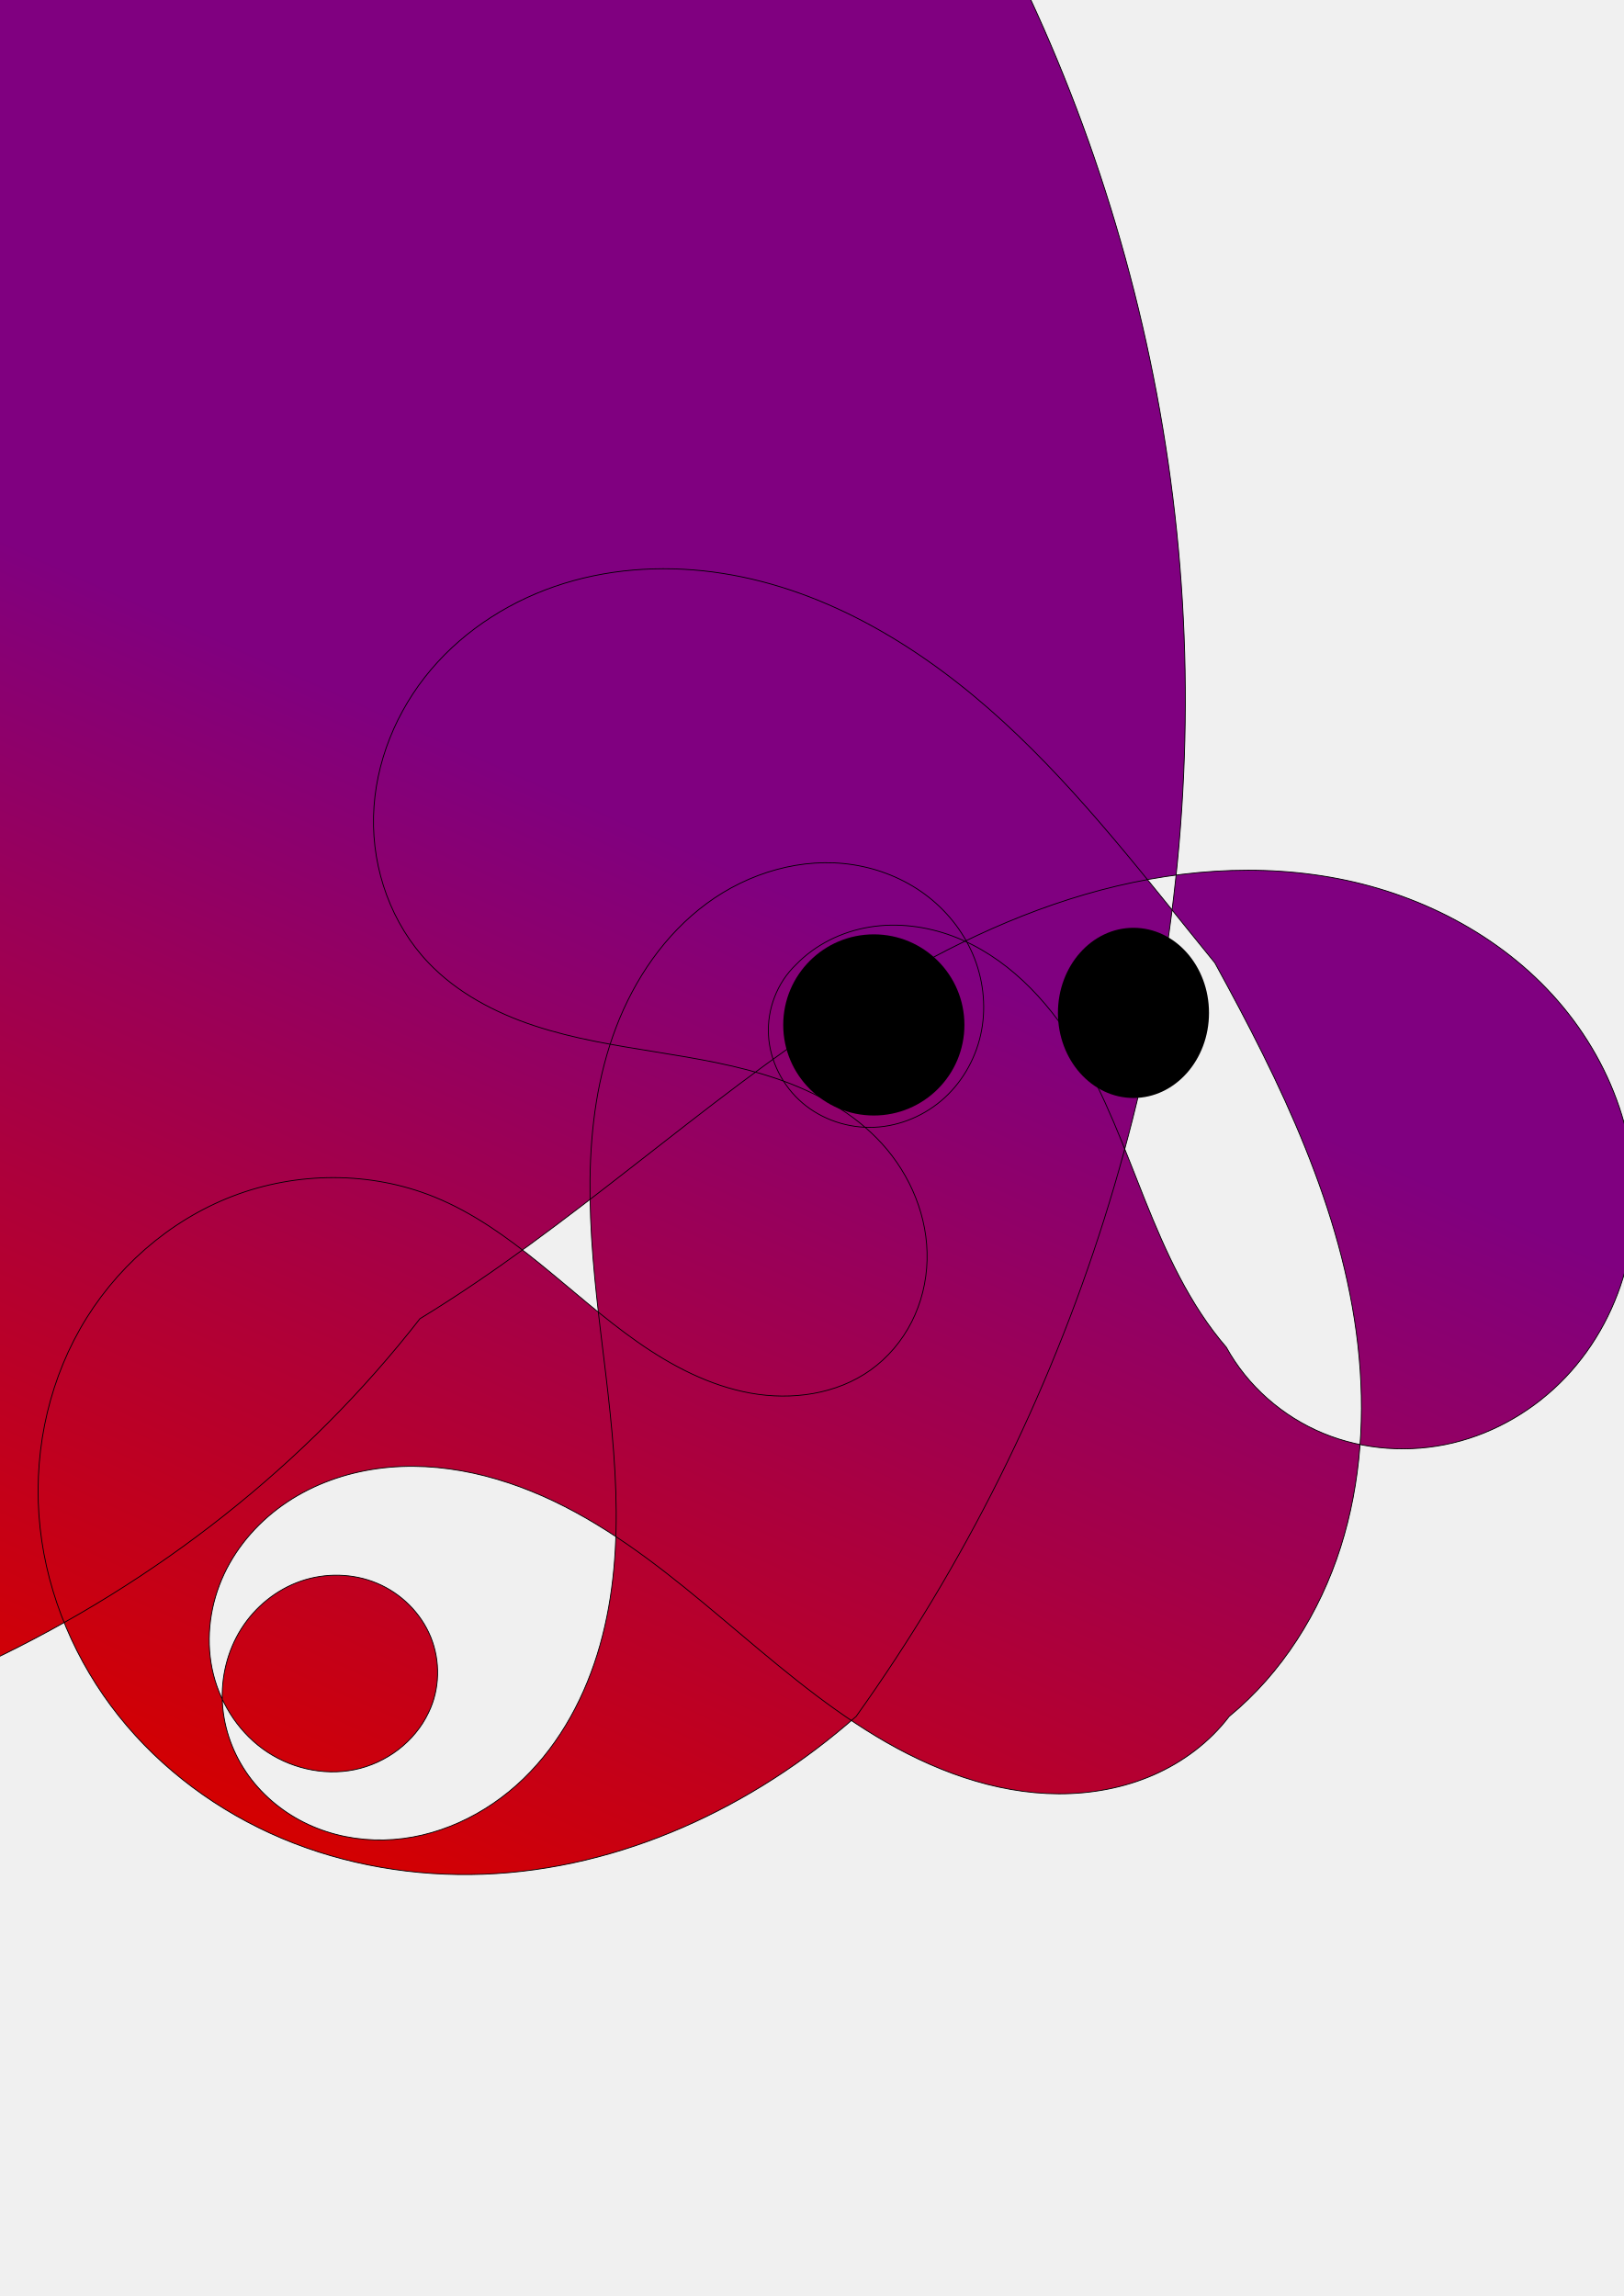
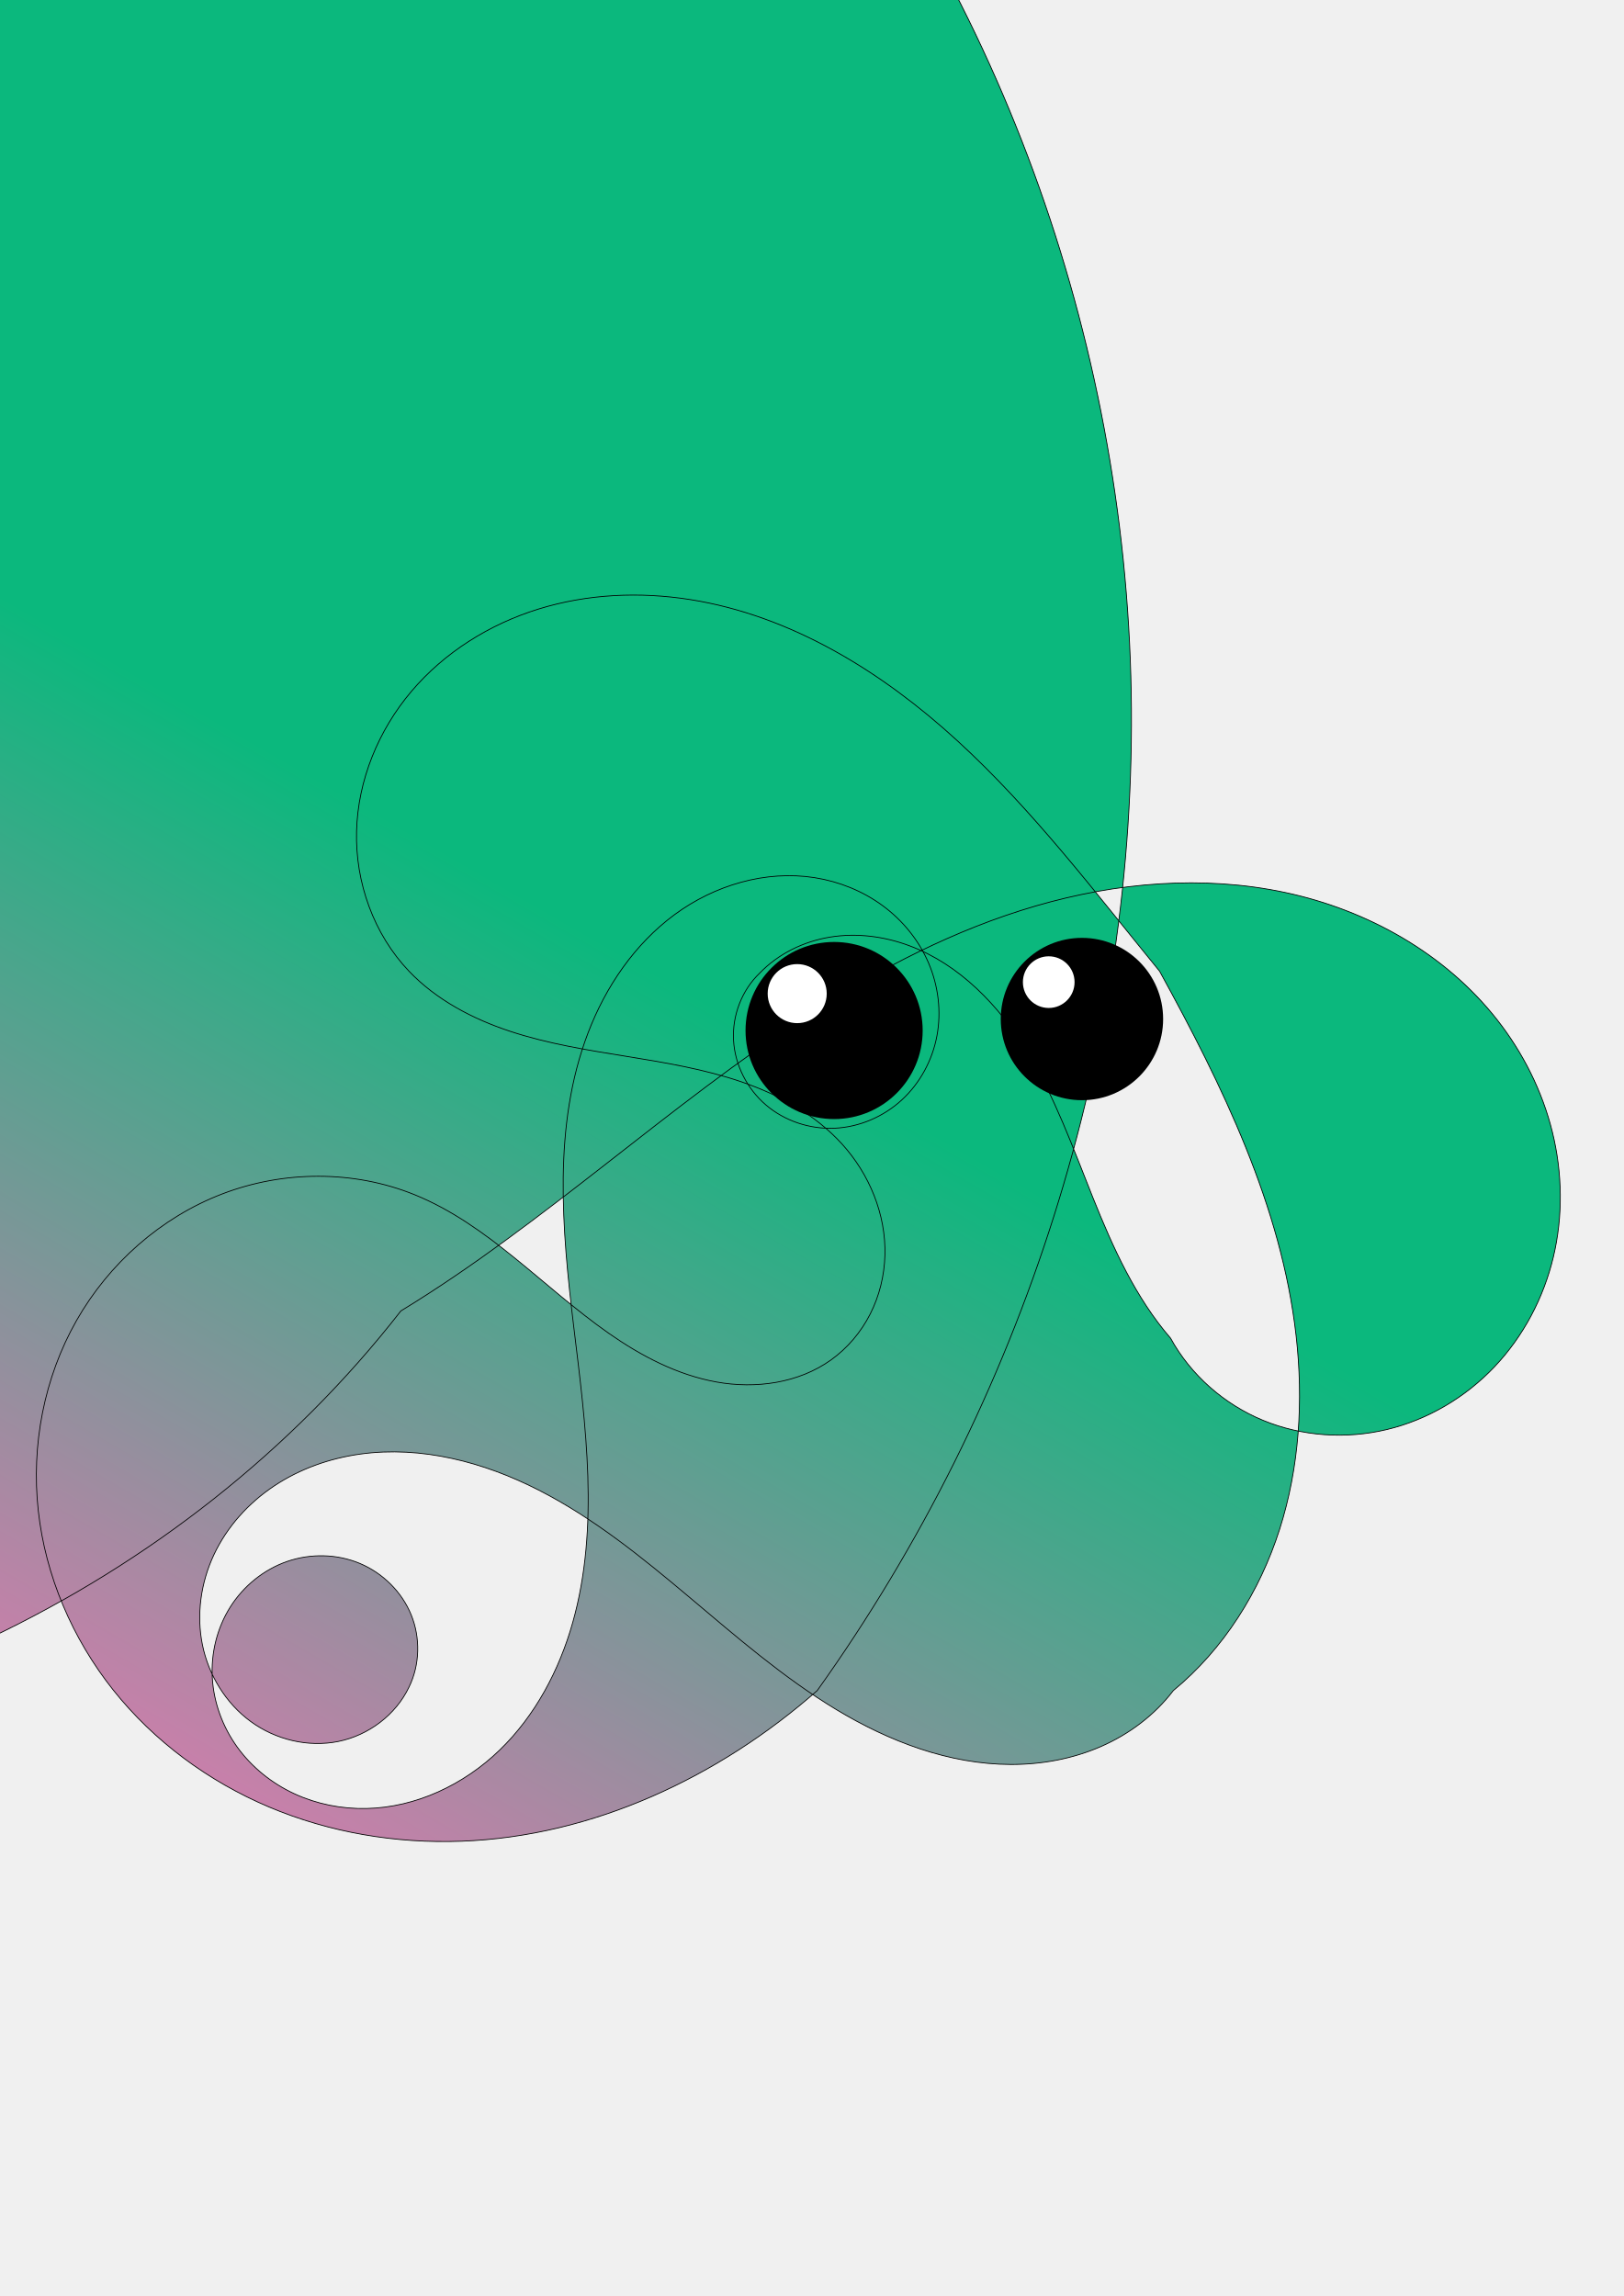
- <svg xmlns="http://www.w3.org/2000/svg" xmlns:xlink="http://www.w3.org/1999/xlink" id="svg8" version="1.1" viewBox="0 0 210 297" height="297mm" width="210mm">
+ <svg xmlns="http://www.w3.org/2000/svg" xmlns:xlink="http://www.w3.org/1999/xlink" id="svg8" version="1.1" viewBox="0 0 220 297" height="297mm" width="210mm">
  <defs id="defs2">
    <linearGradient id="linearGradient106">
-       <stop id="stop102" offset="0" style="stop-color:#d40000;stop-opacity:1" />
-       <stop id="stop104" offset="1" style="stop-color:#800080;stop-opacity:1" />
+       <stop id="stop102" offset="0" style="stop-color:#c780aa;stop-opacity:1" />
+       <stop id="stop104" offset="1" style="stop-color:#0bb87d;stop-opacity:1" />
    </linearGradient>
-     <linearGradient gradientTransform="matrix(0.4909639,0,0,0.325624,55.05578,124.8266)" gradientUnits="userSpaceOnUse" y2="30.905" x2="183.696" y1="351.429" x1="-34.018" id="linearGradient108" xlink:href="#linearGradient106" />
+     <linearGradient gradientTransform="matrix(0.4909639,0,0,0.325624,55.05578,124.8266)" gradientUnits="userSpaceOnUse" y2="100" x2="184" y1="351" x1="-34" id="linearGradient108" xlink:href="#linearGradient106" />
  </defs>
  <g id="layer1">
    <path id="path98" d="m 55.427,124.551 c -4.783,-5.011 -7.292,-12.033 -7.116,-18.958 0.176,-6.925 2.96,-13.697 7.439,-18.982 4.479,-5.285 10.592,-9.099 17.21,-11.147 6.618,-2.049 13.72,-2.368 20.562,-1.283 13.684,2.169 26.004,9.791 36.218,19.153 10.214,9.362 18.62,20.483 27.381,31.217 8.511,15.509 16.492,31.8 18.492,49.378 1,8.789 0.452,17.817 -2.234,26.245 -2.686,8.428 -7.572,16.234 -14.402,21.855 -2.53,3.328 -5.985,5.916 -9.817,7.586 -3.832,1.671 -8.033,2.438 -12.214,2.426 -8.361,-0.024 -16.475,-3.121 -23.634,-7.44 -14.318,-8.64 -25.406,-22.117 -40.297,-29.728 -7.445,-3.806 -15.922,-6.042 -24.204,-4.893 -4.141,0.575 -8.183,2.001 -11.664,4.317 -3.481,2.316 -6.385,5.534 -8.162,9.319 -1.776,3.785 -2.393,8.134 -1.554,12.23 0.839,4.096 3.164,7.902 6.537,10.372 3.373,2.47 7.782,3.537 11.879,2.704 4.097,-0.833 7.793,-3.606 9.58,-7.385 1.473,-3.021 1.549,-6.671 0.281,-9.783 -1.268,-3.112 -3.843,-5.65 -6.941,-6.953 -3.098,-1.302 -6.679,-1.373 -9.855,-0.275 -3.176,1.098 -5.928,3.341 -7.719,6.184 -1.791,2.844 -2.623,6.265 -2.425,9.62 0.198,3.355 1.413,6.631 3.379,9.356 1.966,2.725 4.67,4.899 7.718,6.315 3.048,1.416 6.431,2.079 9.791,2.007 6.72,-0.143 13.206,-3.241 18.038,-7.912 4.832,-4.672 8.081,-10.825 9.905,-17.294 3.647,-12.938 1.762,-26.699 0.143,-40.043 -1.608,-13.336 -2.852,-27.284 1.927,-39.837 2.39,-6.277 6.323,-12.06 11.728,-16.046 5.405,-3.986 12.341,-6.055 18.976,-5.011 3.317,0.522 6.522,1.809 9.227,3.799 2.705,1.99 4.9,4.686 6.218,7.774 1.319,3.088 1.747,6.564 1.13,9.865 -0.616,3.301 -2.287,6.41 -4.76,8.683 -2.473,2.272 -5.742,3.682 -9.096,3.834 -3.355,0.152 -6.766,-0.973 -9.318,-3.156 -2.552,-2.183 -4.2,-5.414 -4.385,-8.767 -0.186,-3.353 1.118,-6.777 3.545,-9.099 2.522,-2.62 5.959,-4.296 9.549,-4.88 3.59,-0.584 7.318,-0.104 10.725,1.17 6.814,2.546 12.143,8.105 15.936,14.312 3.793,6.207 6.247,13.117 8.954,19.868 2.707,6.751 5.757,13.5 10.508,19.008 2.74,4.996 7.273,8.96 12.539,11.134 5.267,2.175 11.229,2.57 16.77,1.242 5.541,-1.328 10.643,-4.355 14.566,-8.488 3.923,-4.133 6.668,-9.348 7.988,-14.891 1.32,-5.543 1.228,-11.4 -0.132,-16.934 -1.36,-5.534 -3.974,-10.74 -7.49,-15.224 -7.033,-8.968 -17.577,-14.872 -28.724,-17.243 -11.147,-2.371 -22.852,-1.362 -33.793,1.829 -10.94,3.191 -21.167,8.505 -30.734,14.697 -19.134,12.385 -35.821,28.321 -55.283,40.185 -29.526,37.944 -77.564,60.506 -125.638,59.867 -48.075,-0.639 -95.172,-24.175 -125.232,-61.698 -30.06,-37.523 -42.761,-88.202 -34.82,-135.621 7.941,-47.419 36.167,-90.925 75.732,-118.241 39.565,-27.316 89.873,-38.298 137.37,-30.845 47.498,7.453 91.76,33.071 122.586,69.968 30.826,36.897 48.117,84.673 48.961,132.745 0.844,48.071 -14.603,96.146 -42.544,135.272 -13.356,11.758 -30.416,19.752 -48.198,20.413 -8.891,0.33 -17.874,-1.174 -26.07,-4.635 -8.196,-3.461 -15.585,-8.896 -21.122,-15.861 -5.536,-6.964 -9.183,-15.461 -10.152,-24.305 -0.969,-8.844 0.78,-18.006 5.171,-25.744 4.391,-7.738 11.439,-13.984 19.745,-17.171 8.306,-3.187 17.821,-3.237 26.067,0.102 10.008,4.063 17.434,12.559 26.28,18.757 4.423,3.099 9.329,5.671 14.644,6.626 5.315,0.955 11.093,0.153 15.49,-2.983 2.248,-1.604 4.08,-3.777 5.328,-6.24 1.249,-2.463 1.917,-5.212 1.991,-7.973 0.149,-5.522 -2.116,-10.995 -5.835,-15.079 -3.611,-3.966 -8.468,-6.635 -13.54,-8.38 -5.072,-1.745 -10.395,-2.625 -15.69,-3.482 -5.295,-0.857 -10.62,-1.704 -15.713,-3.387 -5.093,-1.684 -9.991,-4.259 -13.697,-8.137 z" style="fill:url(#linearGradient108);fill-opacity:1;stroke:#000000;stroke-width:0.106px;stroke-linecap:butt;stroke-linejoin:miter;stroke-opacity:1" />
-     <circle r="11.717" cy="132.58" cx="113.015" id="path112" style="fill:#000000;stroke-width:0.256" />
-     <ellipse ry="11.007" rx="9.769" cy="131.023" cx="146.596" id="path114" style="fill:#000000;stroke-width:0.265" />
+     <circle r="12" cy="132.58" cx="113.015" id="path112" style="fill:#000000;stroke-width:0.256" />
+     <circle r="11" cy="131.023" cx="146.596" id="path114" style="fill:#000000;stroke-width:0.265" />
+     <circle r="4" cy="127.58" cx="108.015" id="path112" style="fill:#ffffff;stroke-width:0.256" />
+     <circle r="3.5" cy="126.023" cx="142.096" id="path114" style="fill:#ffffff;stroke-width:0.265" />
  </g>
</svg>
